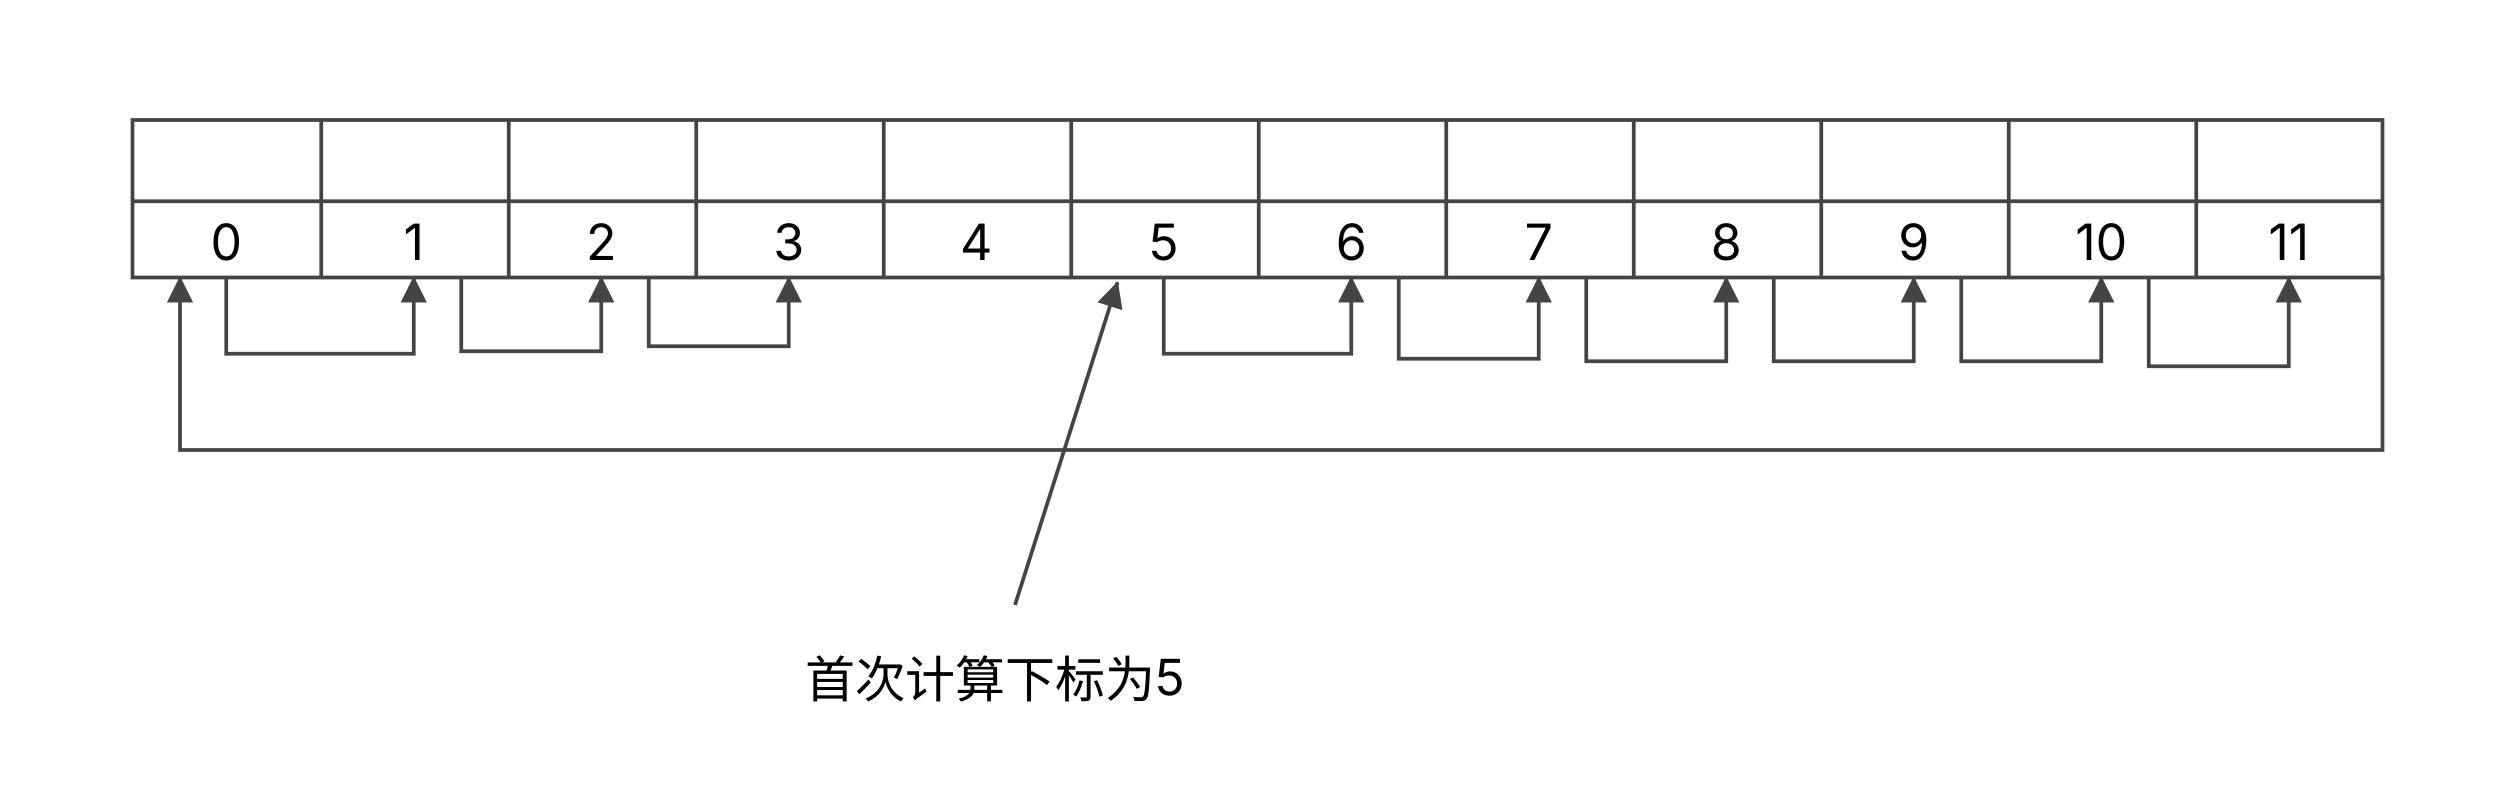
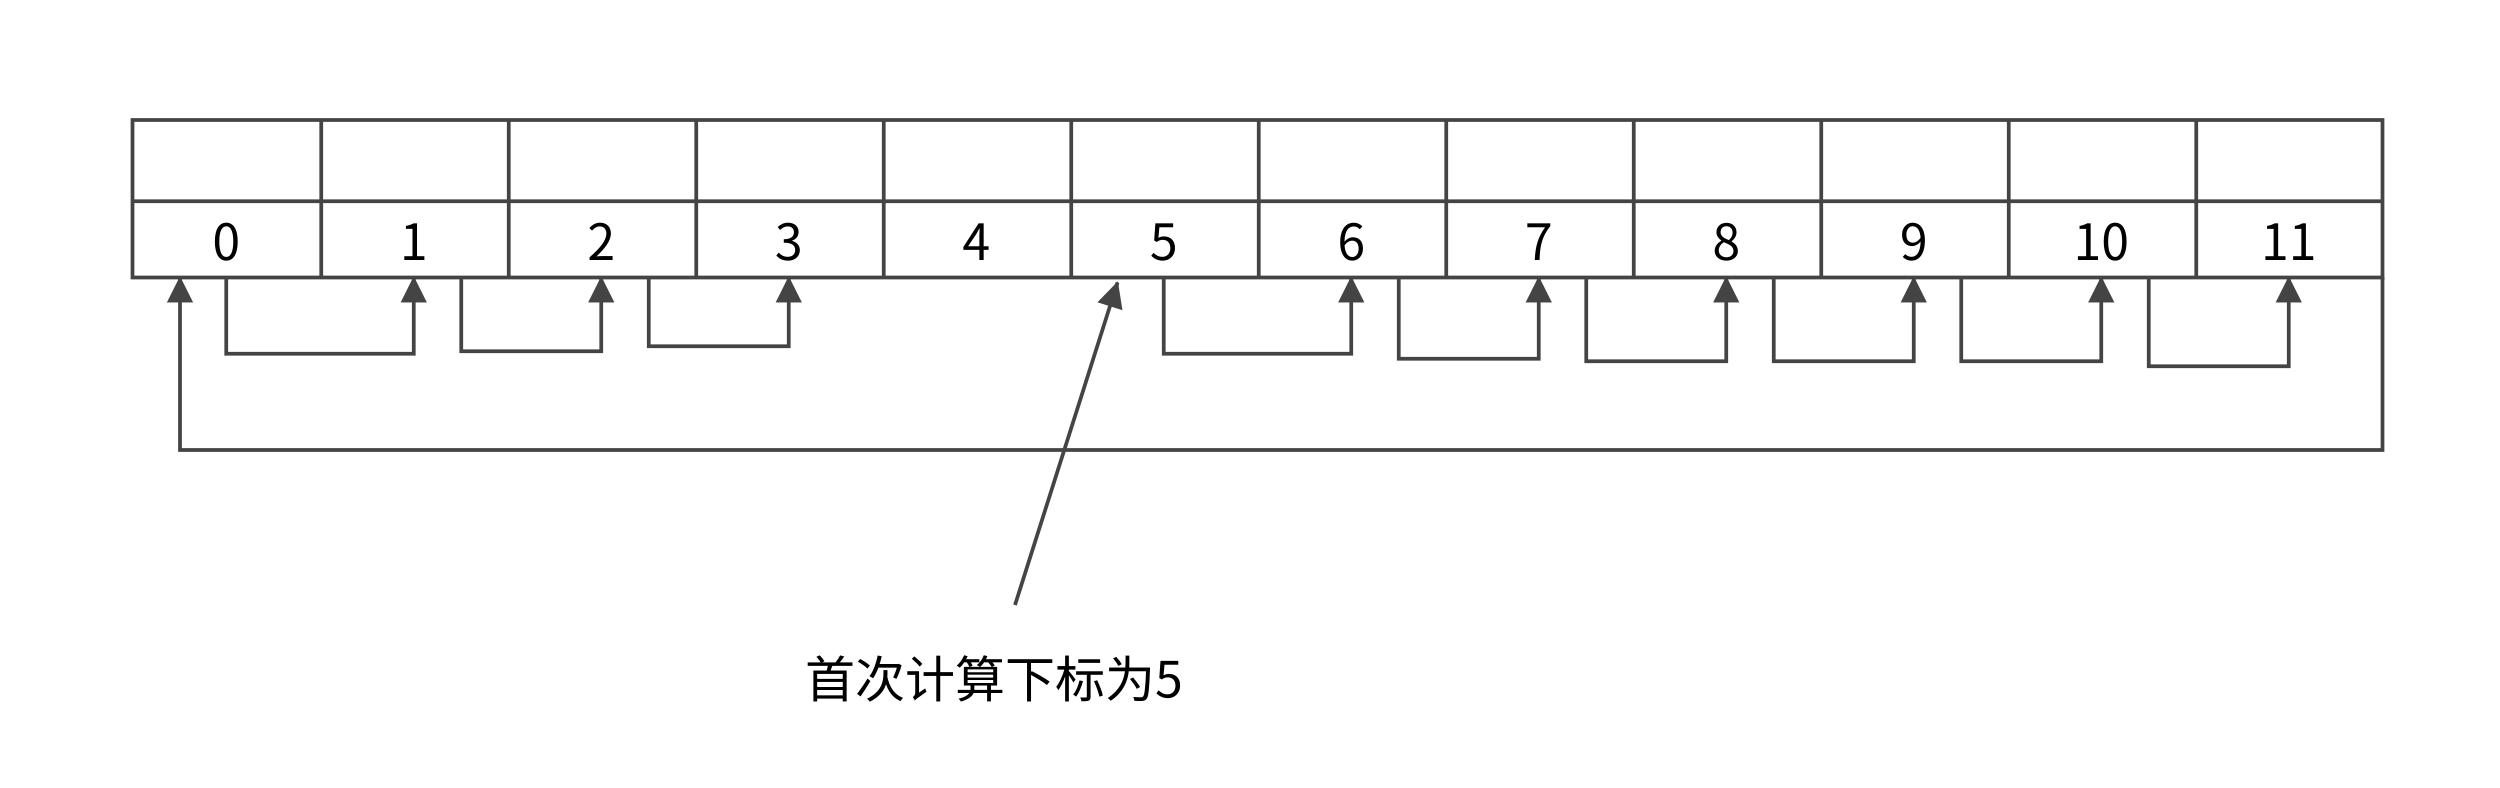
- <svg xmlns="http://www.w3.org/2000/svg" viewBox="0 0 1000 315" role="img" aria-label="哈希表下标 0 到 11 的数组，首次计算下标为 5，其余下标用箭头指向下一个位置" font-family="-apple-system, 'PingFang SC', 'Hiragino Sans GB', 'Microsoft YaHei', sans-serif" width="1000" height="315">
+ <svg xmlns="http://www.w3.org/2000/svg" viewBox="0 0 1000 315" role="img" aria-label="哈希表下标 0 到 11 的数组，首次计算下标为 5，其余下标用箭头指向下一个位置" font-family="Seaford, 'PingFang SC', 'Hiragino Sans GB', 'Noto Sans CJK SC', 'Microsoft YaHei', sans-serif" width="1000" height="315">
  <defs>
    <marker id="arrow-hashmap03" viewBox="0 0 10 10" refX="9.5" refY="5" markerWidth="7" markerHeight="7" orient="auto-start-reverse">
      <path d="M0,0 L10,5 L0,10 z" fill="#444" />
    </marker>
  </defs>
  <g fill="none" stroke="#444" stroke-width="1.5">
    <rect x="53" y="48" width="900" height="63" />
    <path d="M53 80.5 H953" />
    <path d="M128.5 48 V111 M203.5 48 V111 M278.5 48 V111 M353.5 48 V111 M428.5 48 V111              M503.5 48 V111 M578.5 48 V111 M653.5 48 V111 M728.5 48 V111 M803.5 48 V111              M878.5 48 V111" />
  </g>
  <g font-size="20" fill="#000" text-anchor="middle">
    <text x="90.5" y="104">0</text>
    <text x="165.5" y="104">1</text>
    <text x="240.5" y="104">2</text>
    <text x="315.5" y="104">3</text>
    <text x="390.5" y="104">4</text>
    <text x="465.5" y="104">5</text>
    <text x="540.5" y="104">6</text>
    <text x="615.5" y="104">7</text>
    <text x="690.5" y="104">8</text>
    <text x="765.5" y="104">9</text>
    <text x="840.5" y="104">10</text>
    <text x="915.5" y="104">11</text>
  </g>
  <g fill="none" stroke="#444" stroke-width="1.5" marker-end="url(#arrow-hashmap03)">
    <path d="M90.5 111 V141.5 H165.5 V111" />
    <path d="M184.5 111 V140.5 H240.5 V111" />
    <path d="M259.5 111 V138.5 H315.5 V111" />
    <path d="M465.5 111 V141.5 H540.5 V111" />
    <path d="M559.5 111 V143.5 H615.5 V111" />
    <path d="M634.5 111 V144.5 H690.5 V111" />
    <path d="M709.5 111 V144.5 H765.5 V111" />
    <path d="M784.5 111 V144.5 H840.5 V111" />
    <path d="M859.5 111 V146.5 H915.5 V111" />
  </g>
  <path d="M953 111 V180 H72 V111" fill="none" stroke="#444" stroke-width="1.5" marker-end="url(#arrow-hashmap03)" />
  <path d="M406 242 L447 113" fill="none" stroke="#444" stroke-width="1.5" marker-end="url(#arrow-hashmap03)" />
  <text x="322" y="279" font-size="20" fill="#000">首次计算下标为5</text>
</svg>
